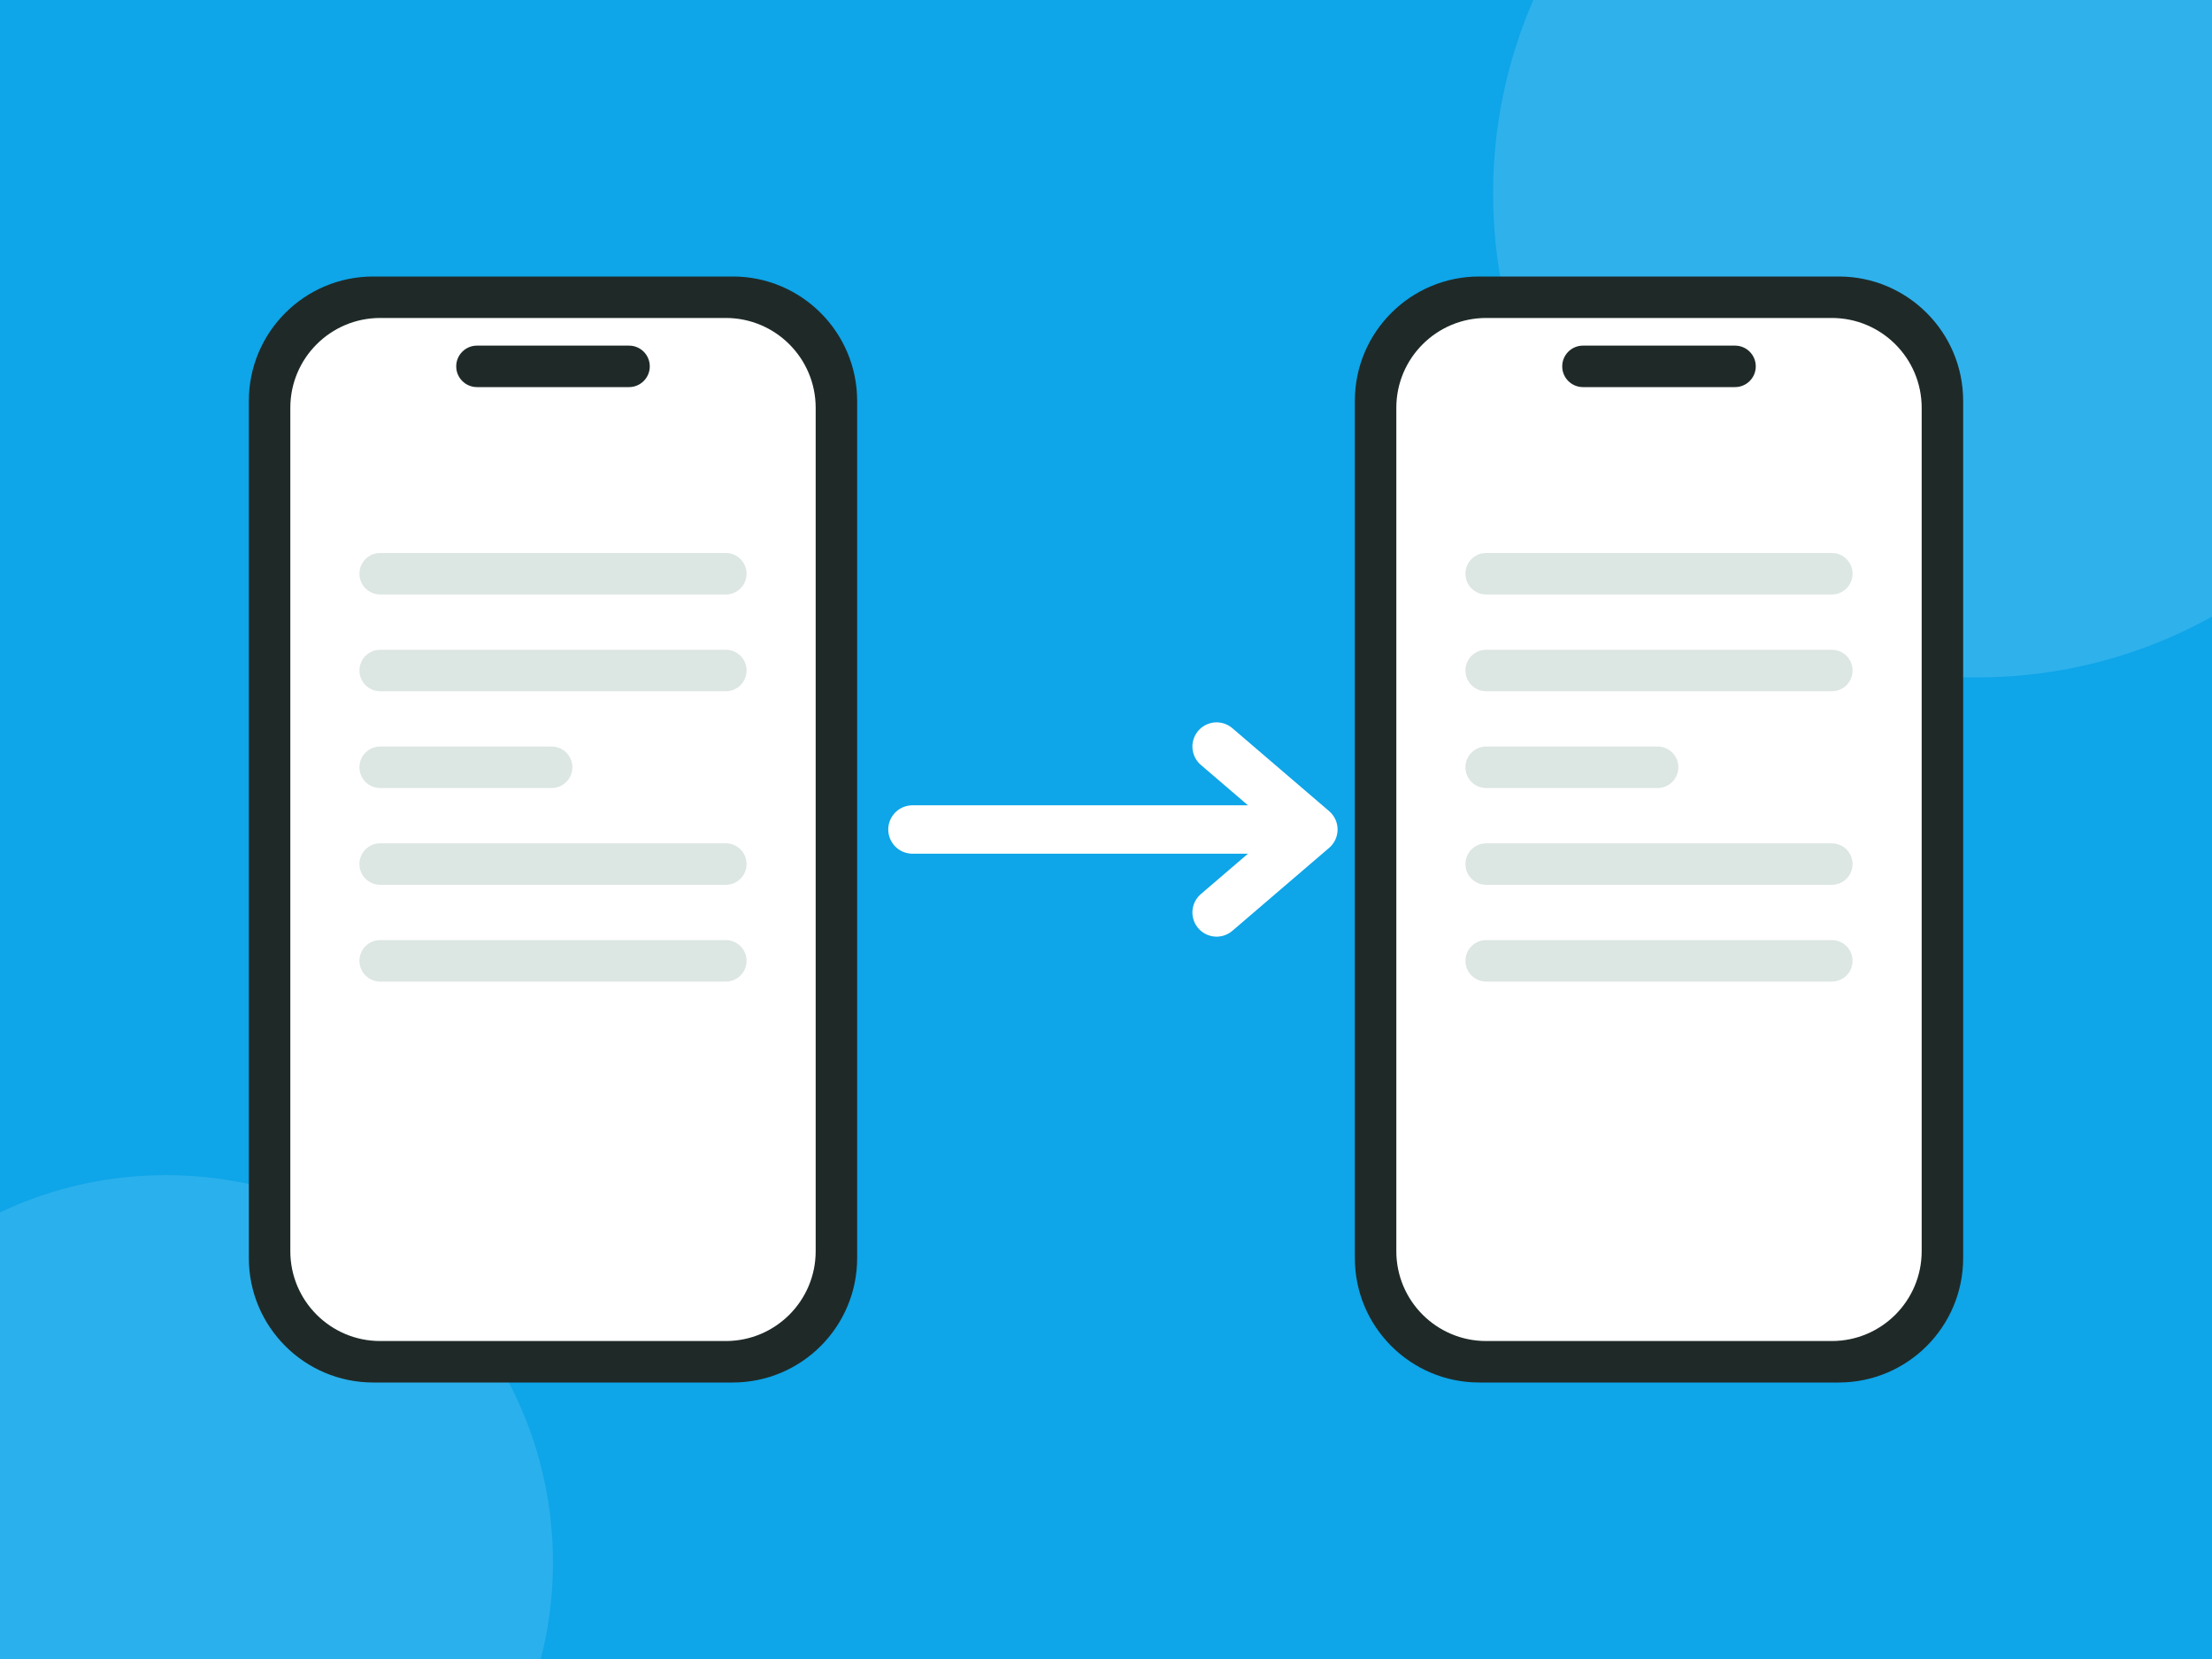
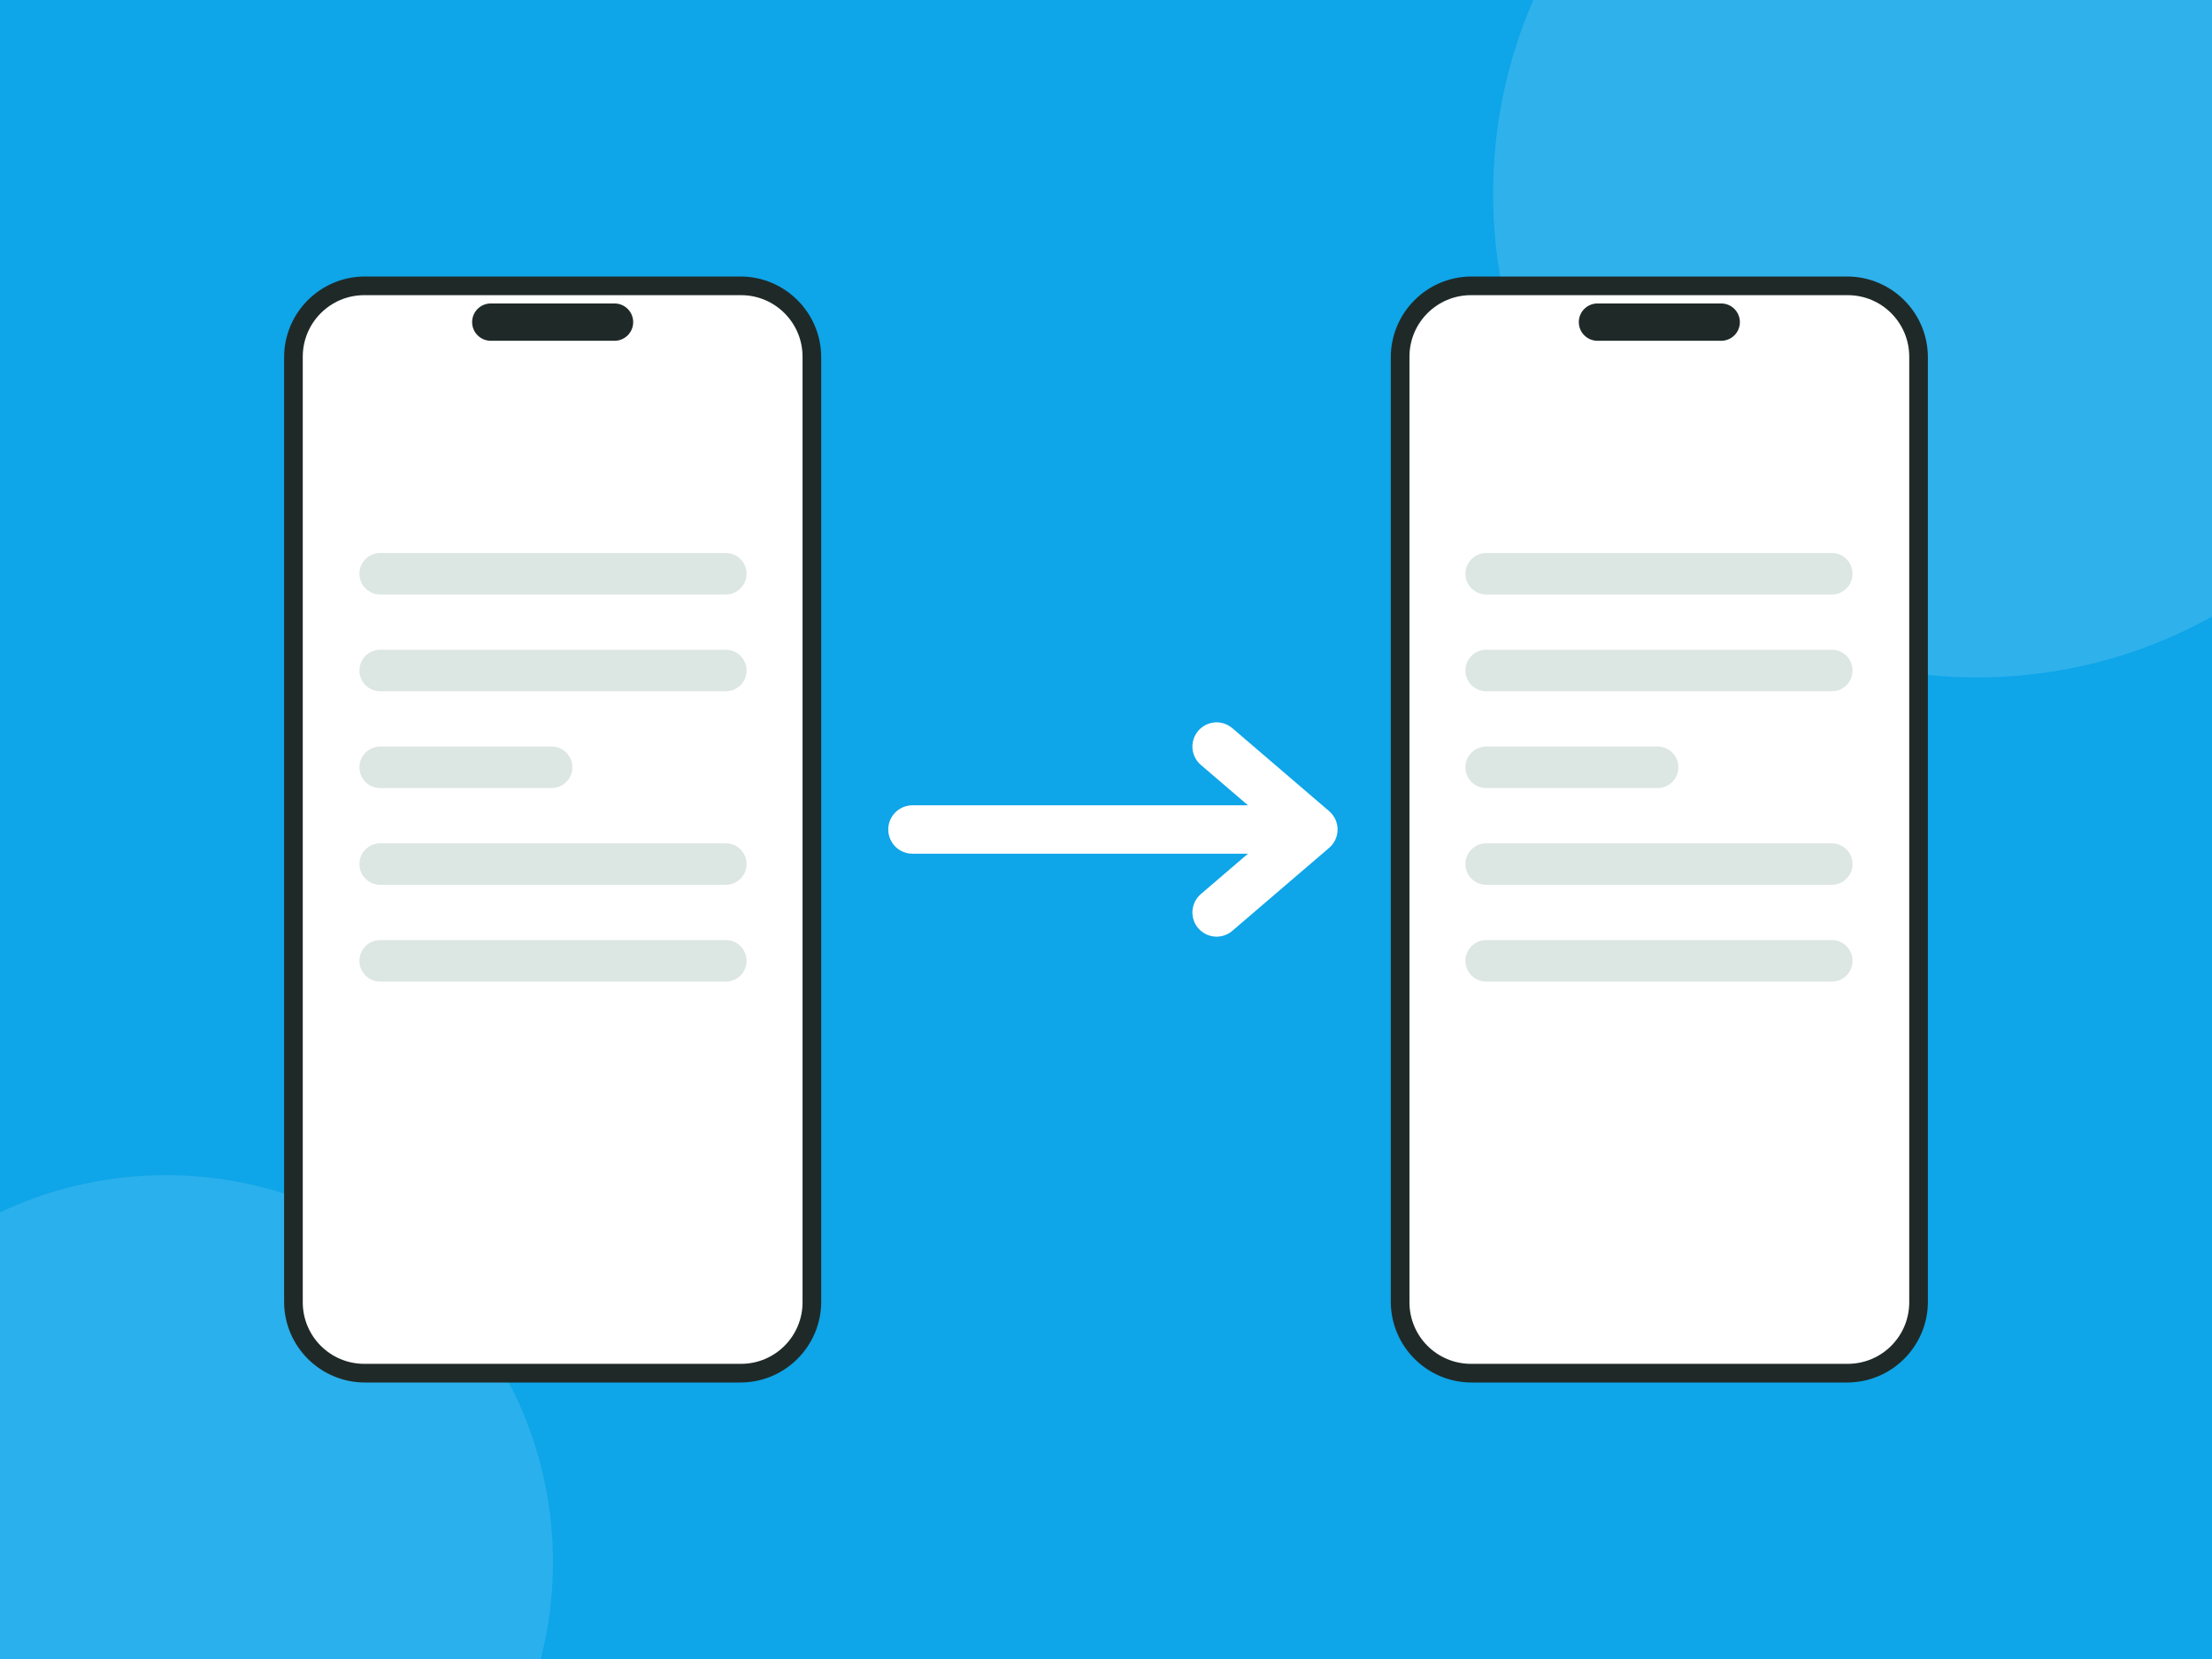
<svg xmlns="http://www.w3.org/2000/svg" viewBox="0 0 320 240" width="320" height="240">
  <rect width="320" height="240" fill="#0EA5E9" />
  <circle cx="286" cy="28" r="70" fill="#ffffff" opacity=".14" />
  <circle cx="24" cy="226" r="56" fill="#ffffff" opacity=".12" />
-   <rect x="36" y="40" width="88" height="160" rx="18" fill="#1F2A28" />
-   <rect x="42" y="46" width="76" height="148" rx="13" fill="#fff" />
-   <rect x="66.0" y="50" width="28" height="6" rx="3" fill="#1F2A28" />
+   <rect x="41.1" y="40" width="77.7" height="160" rx="11.7" fill="#1F2A28" />
+   <rect x="43.8" y="42.7" width="72.3" height="154.6" rx="8.9" fill="#fff" />
+   <rect x="68.3" y="43.9" width="23.3" height="5.4" rx="2.7" fill="#1F2A28" />
  <rect x="52" y="80" width="56" height="6" rx="3" fill="#DCE6E3" />
  <rect x="52" y="94" width="56" height="6" rx="3" fill="#DCE6E3" />
  <rect x="52" y="108" width="30.8" height="6" rx="3" fill="#DCE6E3" />
  <rect x="52" y="122" width="56" height="6" rx="3" fill="#DCE6E3" />
  <rect x="52" y="136" width="56" height="6" rx="3" fill="#DCE6E3" />
-   <rect x="196" y="40" width="88" height="160" rx="18" fill="#1F2A28" />
-   <rect x="202" y="46" width="76" height="148" rx="13" fill="#fff" />
-   <rect x="226.0" y="50" width="28" height="6" rx="3" fill="#1F2A28" />
+   <rect x="201.2" y="40" width="77.7" height="160" rx="11.7" fill="#1F2A28" />
+   <rect x="203.9" y="42.7" width="72.3" height="154.6" rx="8.9" fill="#fff" />
+   <rect x="228.4" y="43.9" width="23.3" height="5.4" rx="2.7" fill="#1F2A28" />
  <rect x="212" y="80" width="56" height="6" rx="3" fill="#DCE6E3" />
  <rect x="212" y="94" width="56" height="6" rx="3" fill="#DCE6E3" />
  <rect x="212" y="108" width="30.8" height="6" rx="3" fill="#DCE6E3" />
  <rect x="212" y="122" width="56" height="6" rx="3" fill="#DCE6E3" />
  <rect x="212" y="136" width="56" height="6" rx="3" fill="#DCE6E3" />
  <path d="M132 120 H188" stroke="#fff" stroke-width="7" stroke-linecap="round" />
  <path d="M176 108 L190 120 L176 132" stroke="#fff" stroke-width="7" fill="none" stroke-linecap="round" stroke-linejoin="round" />
</svg>
